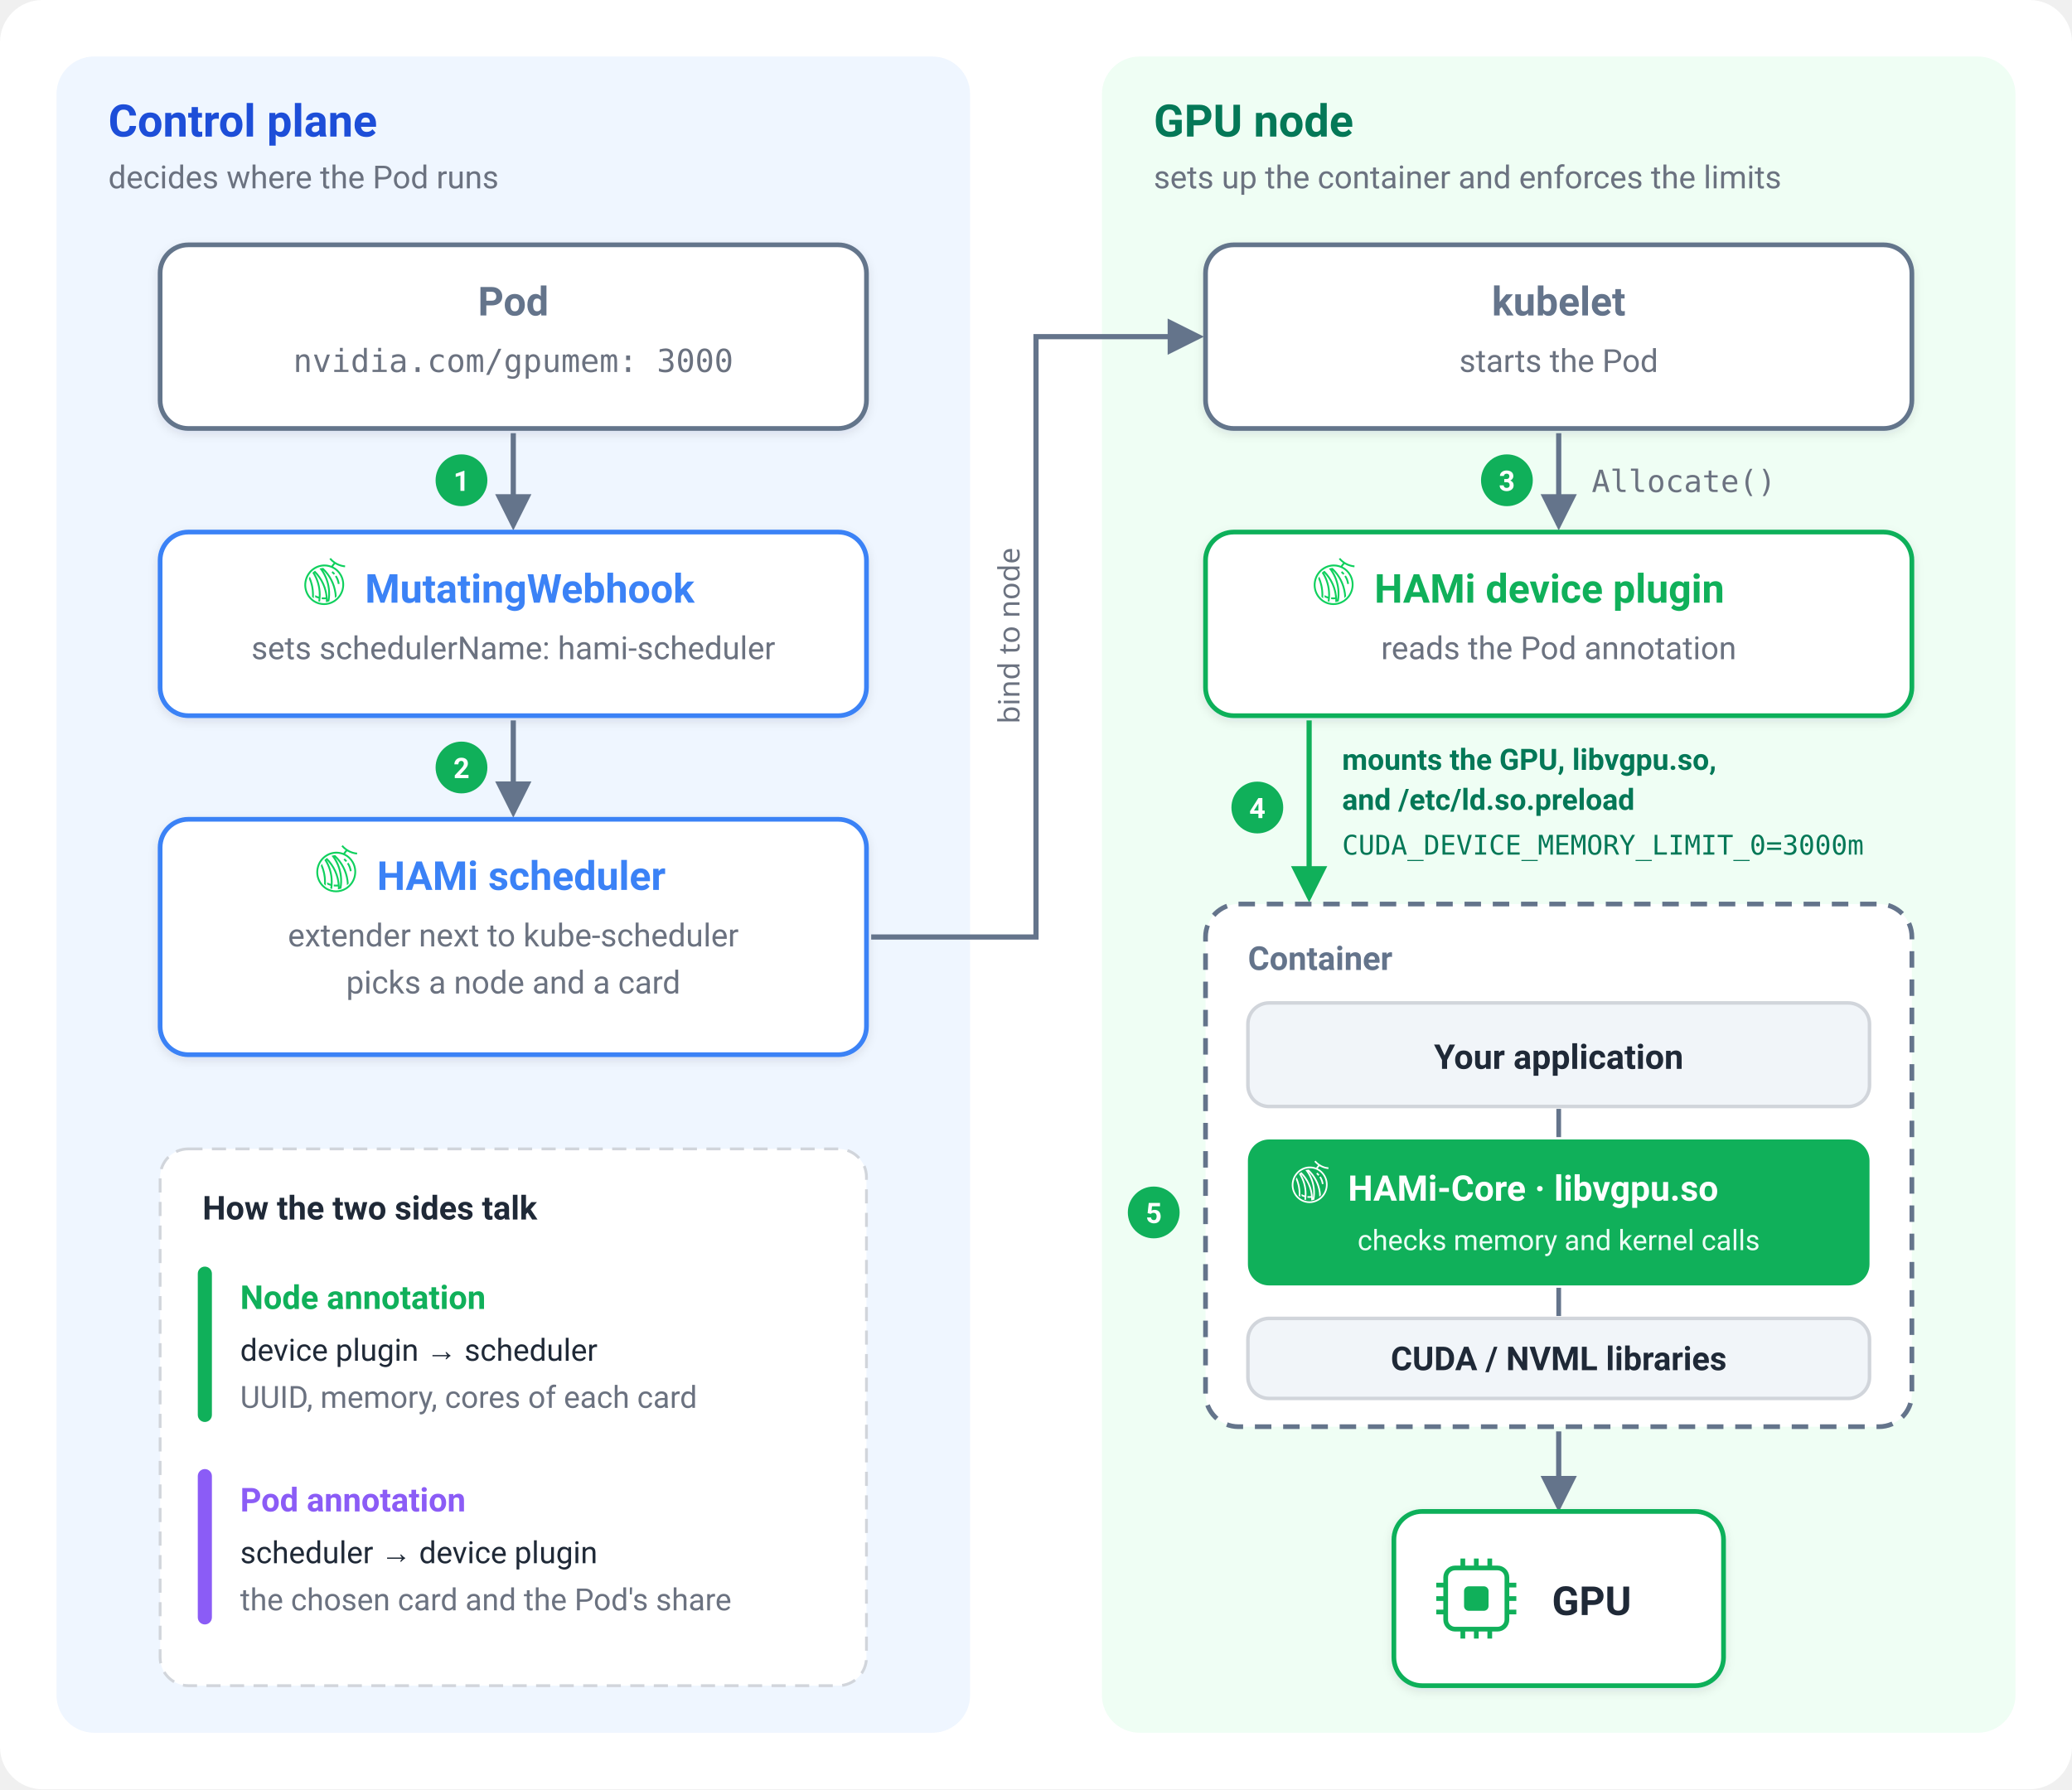
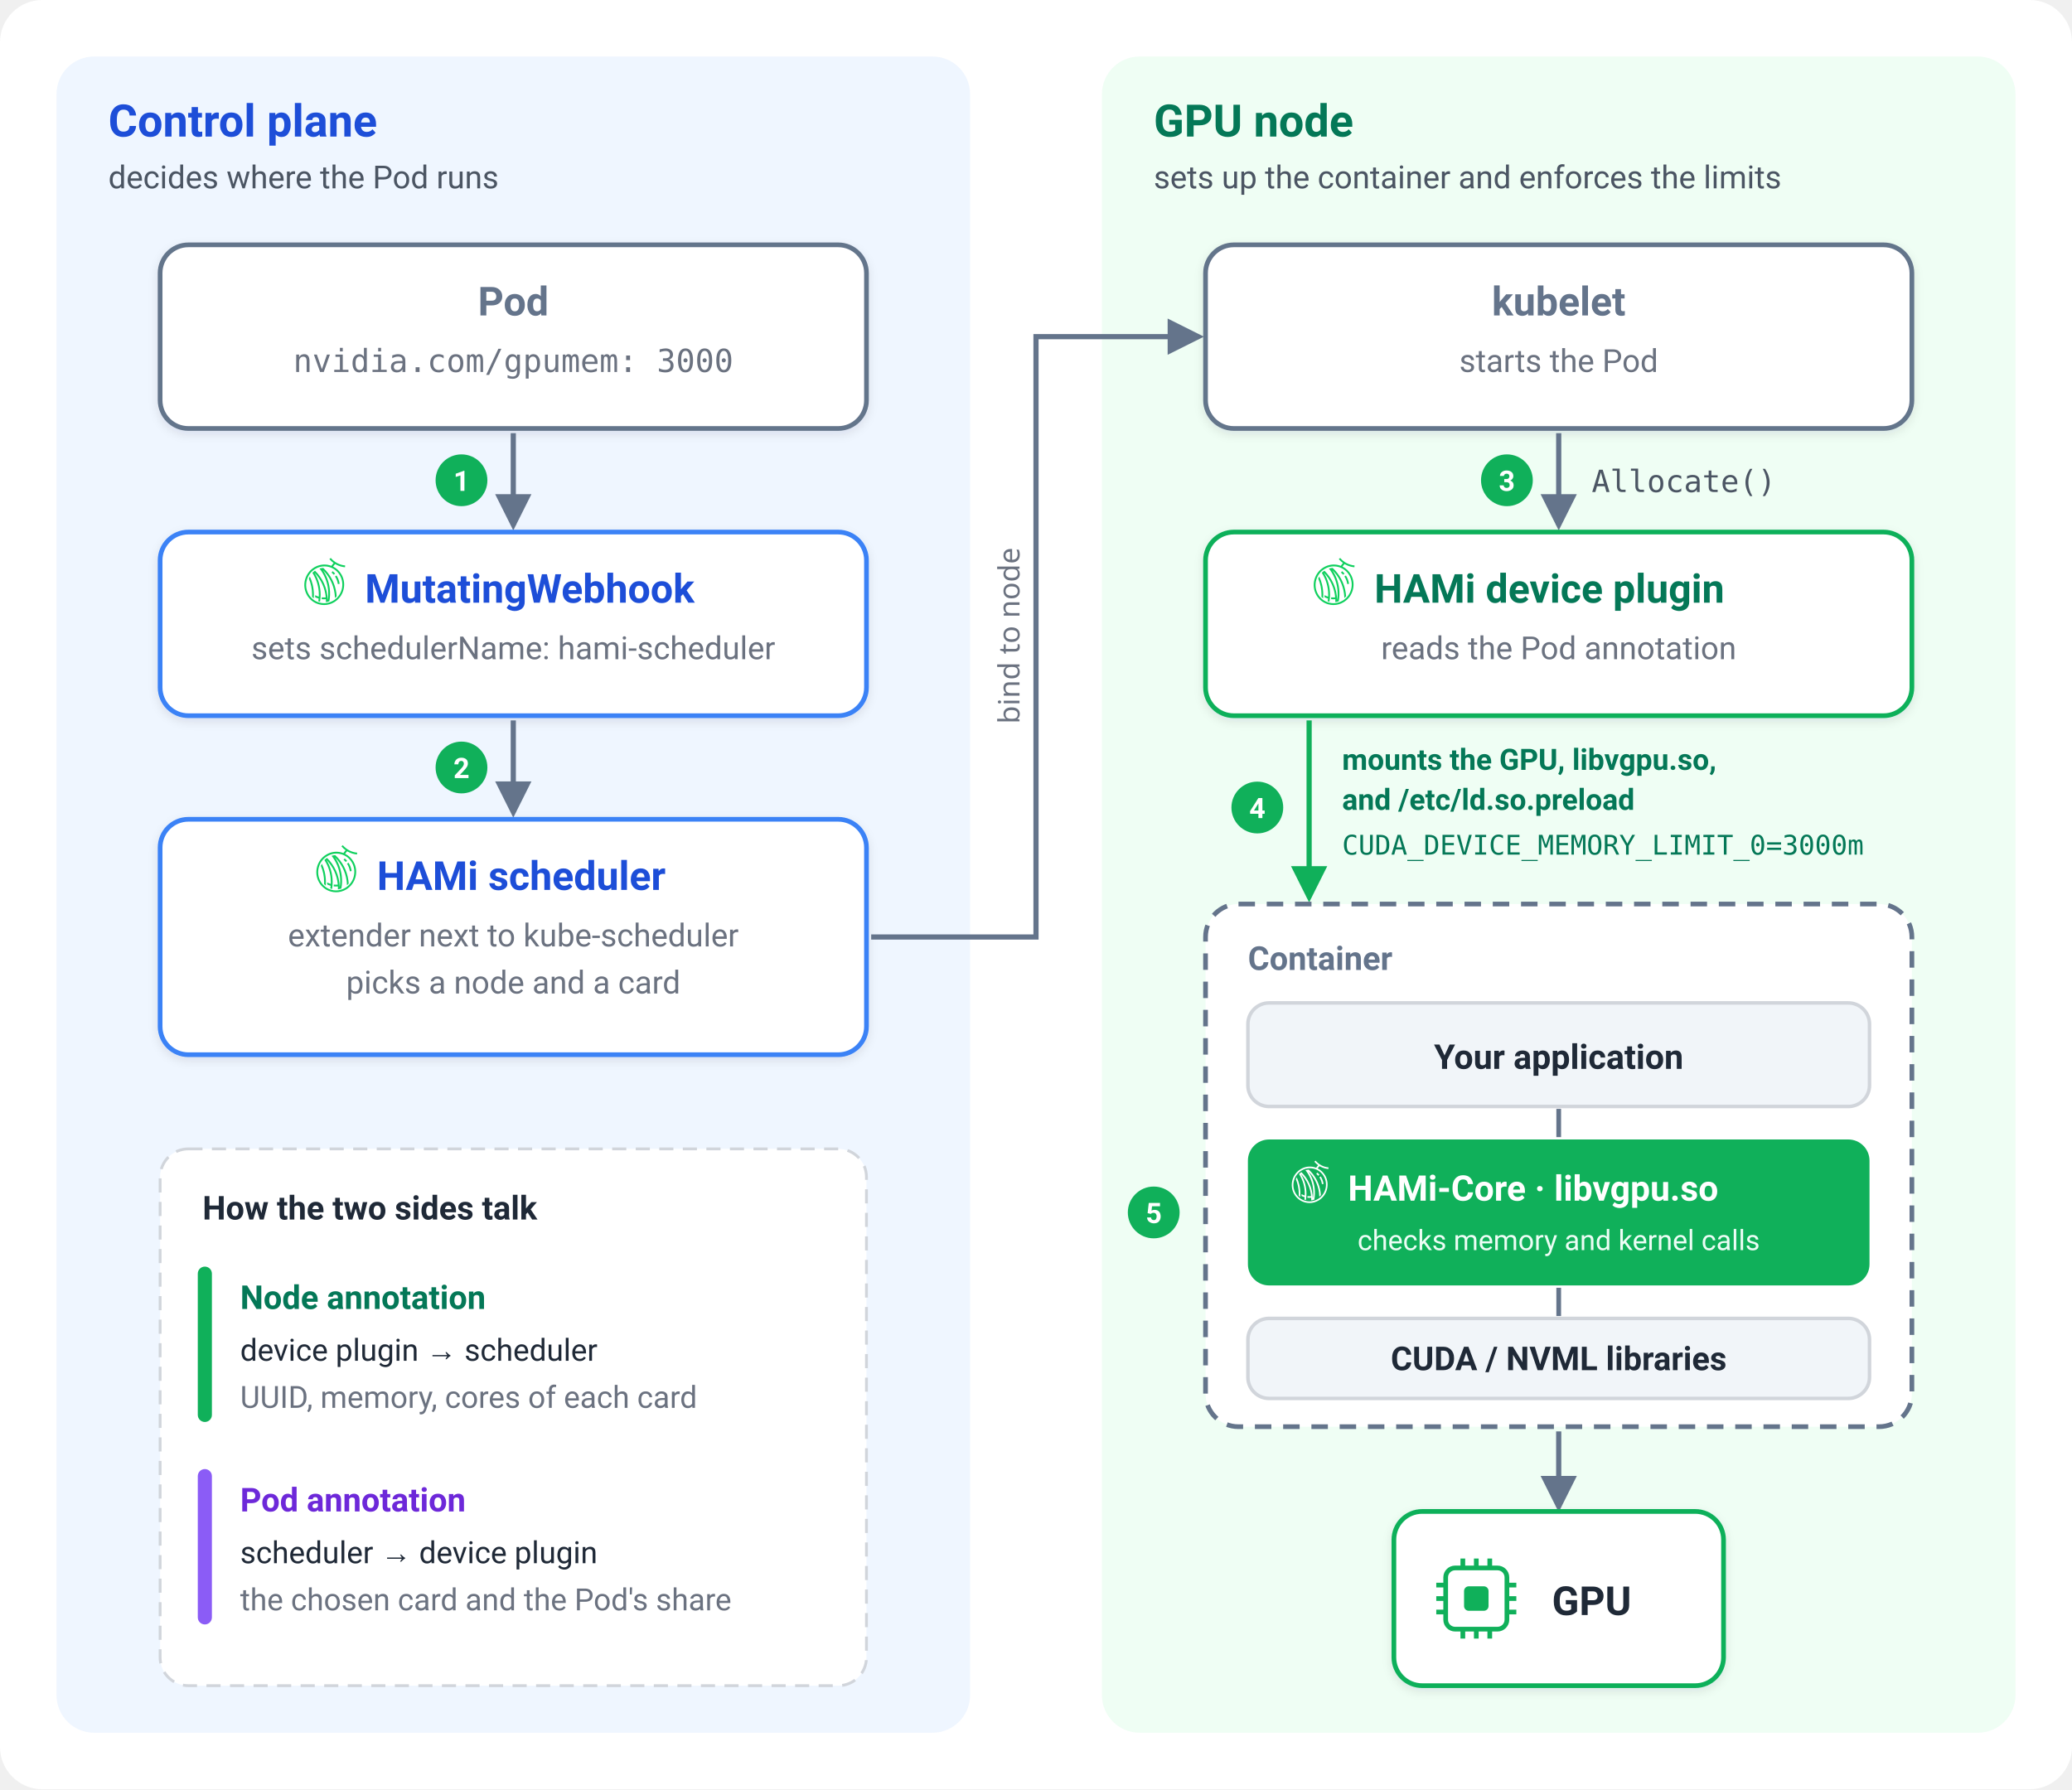
<svg xmlns="http://www.w3.org/2000/svg" viewBox="0 0 880 760" width="880" height="760" role="img">
  <defs>
    <pattern id="hatch" width="8" height="8" patternUnits="userSpaceOnUse" patternTransform="rotate(45)">
      <rect width="8" height="8" fill="#F3F4F6" />
      <line x1="0" y1="0" x2="0" y2="8" stroke="#D1D5DB" stroke-width="3" />
    </pattern>
    <marker id="arrow" viewBox="0 0 10 10" refX="8.5" refY="5" markerWidth="7" markerHeight="7" orient="auto-start-reverse">
      <path d="M0,0 L10,5 L0,10 z" fill="#64748B" />
    </marker>
    <marker id="arrowG" viewBox="0 0 10 10" refX="8.5" refY="5" markerWidth="7" markerHeight="7" orient="auto-start-reverse">
      <path d="M0,0 L10,5 L0,10 z" fill="#10B05A" />
    </marker>
    <marker id="arrowR" viewBox="0 0 10 10" refX="8.5" refY="5" markerWidth="7" markerHeight="7" orient="auto-start-reverse">
      <path d="M0,0 L10,5 L0,10 z" fill="#EF4444" />
    </marker>
    <filter id="shadow" x="-10%" y="-10%" width="120%" height="130%">
      <feDropShadow dx="0" dy="1.5" stdDeviation="2" flood-color="#0F172A" flood-opacity="0.10" />
    </filter>
  </defs>
  <rect x="0" y="0" width="880" height="760" rx="18" fill="#FFFFFF" />
  <rect x="24" y="24" width="388" height="712" rx="16" fill="#DBEAFE" opacity="0.45" />
  <text x="46" y="58" font-family="-apple-system, BlinkMacSystemFont, 'Segoe UI', Roboto, 'Helvetica Neue', Arial, 'PingFang SC', 'Hiragino Sans GB', 'Noto Sans CJK SC', 'Microsoft YaHei', sans-serif" font-size="19" font-weight="700" fill="#1D4ED8" text-anchor="start">Control plane</text>
-   <text x="46" y="80" font-family="-apple-system, BlinkMacSystemFont, 'Segoe UI', Roboto, 'Helvetica Neue', Arial, 'PingFang SC', 'Hiragino Sans GB', 'Noto Sans CJK SC', 'Microsoft YaHei', sans-serif" font-size="13.5" font-weight="400" fill="#6B7280" text-anchor="start">decides where the Pod runs</text>
+   <text x="46" y="80" font-family="-apple-system, BlinkMacSystemFont, 'Segoe UI', Roboto, 'Helvetica Neue', Arial, 'PingFang SC', 'Hiragino Sans GB', 'Noto Sans CJK SC', 'Microsoft YaHei', sans-serif" font-size="13.5" font-weight="400" fill="#4B5563" text-anchor="start">decides where the Pod runs</text>
  <rect x="468" y="24" width="388" height="712" rx="16" fill="#DCFCE7" opacity="0.45" />
  <text x="490" y="58" font-family="-apple-system, BlinkMacSystemFont, 'Segoe UI', Roboto, 'Helvetica Neue', Arial, 'PingFang SC', 'Hiragino Sans GB', 'Noto Sans CJK SC', 'Microsoft YaHei', sans-serif" font-size="19" font-weight="700" fill="#047857" text-anchor="start">GPU node</text>
-   <text x="490" y="80" font-family="-apple-system, BlinkMacSystemFont, 'Segoe UI', Roboto, 'Helvetica Neue', Arial, 'PingFang SC', 'Hiragino Sans GB', 'Noto Sans CJK SC', 'Microsoft YaHei', sans-serif" font-size="13.5" font-weight="400" fill="#6B7280" text-anchor="start">sets up the container and enforces the limits</text>
+   <text x="490" y="80" font-family="-apple-system, BlinkMacSystemFont, 'Segoe UI', Roboto, 'Helvetica Neue', Arial, 'PingFang SC', 'Hiragino Sans GB', 'Noto Sans CJK SC', 'Microsoft YaHei', sans-serif" font-size="13.5" font-weight="400" fill="#4B5563" text-anchor="start">sets up the container and enforces the limits</text>
  <rect x="68.0" y="104" width="300" height="78" rx="12" fill="#fff" stroke="#64748B" stroke-width="2" filter="url(#shadow)" />
  <text x="218.0" y="134" font-family="-apple-system, BlinkMacSystemFont, 'Segoe UI', Roboto, 'Helvetica Neue', Arial, 'PingFang SC', 'Hiragino Sans GB', 'Noto Sans CJK SC', 'Microsoft YaHei', sans-serif" font-size="17" font-weight="700" fill="#64748B" text-anchor="middle">Pod</text>
  <text x="218.0" y="158" font-family="ui-monospace, SFMono-Regular, Menlo, Consolas, monospace" font-size="13.5" font-weight="400" fill="#6B7280" text-anchor="middle">nvidia.com/gpumem: 3000</text>
  <line x1="218.0" y1="184" x2="218.0" y2="223" stroke="#64748B" stroke-width="2.2" marker-end="url(#arrow)" />
  <circle cx="196.0" cy="204.0" r="11" fill="#10B05A" />
  <text x="196.0" y="208.5" font-family="-apple-system, BlinkMacSystemFont, 'Segoe UI', Roboto, 'Helvetica Neue', Arial, 'PingFang SC', 'Hiragino Sans GB', 'Noto Sans CJK SC', 'Microsoft YaHei', sans-serif" font-size="12" font-weight="700" fill="#fff" text-anchor="middle">1</text>
  <rect x="68.0" y="226" width="300" height="78" rx="12" fill="#fff" stroke="#3B82F6" stroke-width="2" filter="url(#shadow)" />
  <g transform="translate(128.0 237.0) scale(0.03906)">
    <path d="M319.9 0C339.2 22.9 362.4 41.6 388.8 55.6C416 70 445.3 78.6 476 81.4L474.2 101.1C440.9 98.1 409 88.7 379.5 73.1C375.3 70.9 371.3 68.6 367.2 66.2C359 74.7 351.7 83.9 345.1 93.7C383.2 112.5 414.9 142.5 436.5 180.6C465.2 231.3 472.6 290.6 457.4 347.4C442.2 404.2 406.2 451.9 356.1 481.6C322.3 501.7 284.7 511.9 246.7 511.9C228.3 511.9 209.8 509.5 191.6 504.6C135.8 489.7 89.2 453.5 60.5 402.7C31.9 352 24.4 292.7 39.6 235.9C54.8 179 90.8 131.4 140.9 101.6C191.1 71.8 249.5 63.7 305.4 78.6C312.6 80.5 319.7 82.8 326.7 85.5C333.7 74.7 341.6 64.5 350.4 55C333.5 42.9 318.2 28.7 304.6 12.6L319.9 0ZM250.5 91.3C216 91.3 181.9 100.6 151.2 118.8C105.5 145.8 72.8 189.3 58.9 241.1C45 292.9 51.8 346.9 77.9 393.1C103.9 439.2 146.2 472 196.8 485.5C213.3 489.9 230 492.1 246.7 492.1C281.2 492.1 315.3 482.8 346 464.6C391.7 437.6 424.4 394.1 438.3 342.3C452.2 290.5 445.4 236.5 419.3 190.3C393.3 144.2 351 111.4 300.4 97.9C283.9 93.5 267.2 91.3 250.5 91.3ZM237.8 108C315.5 179.8 365.8 275.7 380.5 381.6C382 392.4 383.2 404.7 383.9 417.1C378 423.9 371.7 430.2 364.9 436.1C364.4 418.3 363 399.8 360.8 384.3C347.3 287.6 302.9 199.6 234.2 132C274.5 192.1 300 260.8 308.6 333.8C314.1 380 312.6 426.1 304.2 471.2C292.1 475.4 279.5 478.4 266.7 480C266.8 475.6 266.9 471.2 266.9 466.8C266.9 460.6 266.8 454.4 266.5 448.3C259.3 449 252.1 449.4 244.9 449.4C236.8 449.4 228.7 448.9 220.6 448C221.3 441.4 221.8 434.8 222.2 428.2C236.5 429.9 250.9 430 265.2 428.5C260.9 378.7 248.3 330.5 227.5 284.8C206.3 238.2 177.6 196.3 141.9 159.9C186.1 231.9 209.4 314.2 209.4 399.6C209.4 425.4 207.2 451.1 203 476.3C201.6 476 200.2 475.6 198.8 475.2C193.7 473.8 188.7 472.3 183.9 470.5C185.5 460.9 186.7 451.1 187.6 441.4C174.4 437.7 161.7 432.8 149.6 426.7C150 419.3 150.3 412 150.4 404.6C162.6 411.5 175.5 417 189.1 421.1C189.4 413.9 189.6 406.7 189.6 399.5C189.6 314.4 165.5 232.6 119.7 161.7C128.5 152.9 138.1 145.1 148.4 138.3C189.2 178.1 221.8 224.5 245.5 276.5C271.4 333.3 285.2 393.8 286.5 456.5C292.8 416.9 293.6 376.5 288.8 336.1C279.2 254.8 247.7 178.9 197.3 115.3C210.6 111.4 224.1 108.9 237.8 108ZM92.2 201.5C105.2 229.3 115.5 258.4 122.8 288.2C131.6 324.2 136 361.4 136 398.8C136 412.6 135.4 426.4 134.2 440.1C127.7 434.7 121.6 428.9 115.9 422.6C116.3 414.7 116.5 406.7 116.5 398.8C116.5 338.9 104.3 279.3 81.1 224.7C84.4 216.6 88.1 208.8 92.2 201.5ZM382 190.5C399.8 217.6 411.6 249.1 416 281.4L396.5 284C392.5 254.6 381.8 226 365.6 201.3L382 190.5ZM340.6 144C349.9 151.8 358.7 160.5 366.6 169.9L351.6 182.6C344.4 174.1 336.5 166.2 328 159.1L340.6 144Z" fill="#0FD05D" />
  </g>
-   <text x="155.0" y="256" font-family="-apple-system, BlinkMacSystemFont, 'Segoe UI', Roboto, 'Helvetica Neue', Arial, 'PingFang SC', 'Hiragino Sans GB', 'Noto Sans CJK SC', 'Microsoft YaHei', sans-serif" font-size="17" font-weight="700" fill="#3B82F6" text-anchor="start">MutatingWebhook</text>
+   <text x="155.0" y="256" font-family="-apple-system, BlinkMacSystemFont, 'Segoe UI', Roboto, 'Helvetica Neue', Arial, 'PingFang SC', 'Hiragino Sans GB', 'Noto Sans CJK SC', 'Microsoft YaHei', sans-serif" font-size="17" font-weight="700" fill="#1D4ED8" text-anchor="start">MutatingWebhook</text>
  <text x="218.0" y="280" font-family="-apple-system, BlinkMacSystemFont, 'Segoe UI', Roboto, 'Helvetica Neue', Arial, 'PingFang SC', 'Hiragino Sans GB', 'Noto Sans CJK SC', 'Microsoft YaHei', sans-serif" font-size="13.5" font-weight="400" fill="#6B7280" text-anchor="middle">sets schedulerName: hami-scheduler</text>
  <line x1="218.0" y1="306" x2="218.0" y2="345" stroke="#64748B" stroke-width="2.2" marker-end="url(#arrow)" />
  <circle cx="196.0" cy="326.0" r="11" fill="#10B05A" />
  <text x="196.0" y="330.5" font-family="-apple-system, BlinkMacSystemFont, 'Segoe UI', Roboto, 'Helvetica Neue', Arial, 'PingFang SC', 'Hiragino Sans GB', 'Noto Sans CJK SC', 'Microsoft YaHei', sans-serif" font-size="12" font-weight="700" fill="#fff" text-anchor="middle">2</text>
  <rect x="68.0" y="348" width="300" height="100" rx="12" fill="#fff" stroke="#3B82F6" stroke-width="2" filter="url(#shadow)" />
  <g transform="translate(133.1 359.0) scale(0.03906)">
    <path d="M319.9 0C339.2 22.9 362.4 41.6 388.8 55.6C416 70 445.3 78.6 476 81.4L474.2 101.1C440.9 98.1 409 88.7 379.5 73.1C375.3 70.9 371.3 68.6 367.2 66.2C359 74.7 351.7 83.9 345.1 93.7C383.2 112.5 414.9 142.5 436.5 180.6C465.2 231.3 472.6 290.6 457.4 347.4C442.2 404.2 406.2 451.9 356.1 481.6C322.3 501.7 284.7 511.9 246.7 511.9C228.3 511.9 209.8 509.5 191.6 504.6C135.8 489.7 89.2 453.5 60.5 402.7C31.9 352 24.4 292.7 39.6 235.9C54.8 179 90.8 131.4 140.9 101.6C191.1 71.8 249.5 63.7 305.4 78.6C312.6 80.5 319.7 82.8 326.7 85.5C333.7 74.7 341.6 64.5 350.4 55C333.5 42.9 318.2 28.7 304.6 12.6L319.9 0ZM250.5 91.3C216 91.3 181.9 100.6 151.2 118.8C105.5 145.8 72.8 189.3 58.9 241.1C45 292.9 51.8 346.9 77.9 393.1C103.9 439.2 146.2 472 196.8 485.5C213.3 489.9 230 492.1 246.7 492.1C281.2 492.1 315.3 482.8 346 464.6C391.7 437.6 424.4 394.1 438.3 342.3C452.2 290.5 445.4 236.5 419.3 190.3C393.3 144.2 351 111.4 300.4 97.9C283.9 93.5 267.2 91.3 250.5 91.3ZM237.8 108C315.5 179.8 365.8 275.7 380.5 381.6C382 392.4 383.2 404.7 383.9 417.1C378 423.9 371.7 430.2 364.9 436.1C364.4 418.3 363 399.8 360.8 384.3C347.3 287.6 302.9 199.6 234.2 132C274.5 192.1 300 260.8 308.6 333.8C314.1 380 312.6 426.1 304.2 471.2C292.1 475.4 279.5 478.4 266.7 480C266.8 475.6 266.9 471.2 266.9 466.8C266.9 460.6 266.8 454.4 266.5 448.3C259.3 449 252.1 449.4 244.9 449.4C236.8 449.4 228.7 448.9 220.6 448C221.3 441.4 221.8 434.8 222.2 428.2C236.5 429.9 250.9 430 265.2 428.5C260.9 378.7 248.3 330.5 227.5 284.8C206.3 238.2 177.6 196.3 141.9 159.9C186.1 231.9 209.4 314.2 209.4 399.6C209.4 425.4 207.2 451.1 203 476.3C201.6 476 200.2 475.6 198.8 475.2C193.7 473.8 188.7 472.3 183.9 470.5C185.5 460.9 186.7 451.1 187.6 441.4C174.4 437.7 161.7 432.8 149.6 426.7C150 419.3 150.3 412 150.4 404.6C162.6 411.5 175.5 417 189.1 421.1C189.4 413.9 189.6 406.7 189.6 399.5C189.6 314.4 165.5 232.6 119.7 161.7C128.5 152.9 138.1 145.1 148.4 138.3C189.2 178.1 221.8 224.5 245.5 276.5C271.4 333.3 285.2 393.8 286.5 456.5C292.8 416.9 293.6 376.5 288.8 336.1C279.2 254.8 247.7 178.9 197.3 115.3C210.6 111.4 224.1 108.9 237.8 108ZM92.2 201.5C105.2 229.3 115.5 258.4 122.8 288.2C131.6 324.2 136 361.4 136 398.8C136 412.6 135.4 426.4 134.2 440.1C127.7 434.7 121.6 428.9 115.9 422.6C116.3 414.7 116.5 406.7 116.5 398.8C116.5 338.9 104.3 279.3 81.1 224.7C84.4 216.6 88.1 208.8 92.2 201.5ZM382 190.5C399.8 217.6 411.6 249.1 416 281.4L396.5 284C392.5 254.6 381.8 226 365.6 201.3L382 190.5ZM340.6 144C349.9 151.8 358.7 160.5 366.6 169.9L351.6 182.6C344.4 174.1 336.5 166.2 328 159.1L340.6 144Z" fill="#0FD05D" />
  </g>
-   <text x="160.1" y="378" font-family="-apple-system, BlinkMacSystemFont, 'Segoe UI', Roboto, 'Helvetica Neue', Arial, 'PingFang SC', 'Hiragino Sans GB', 'Noto Sans CJK SC', 'Microsoft YaHei', sans-serif" font-size="17" font-weight="700" fill="#3B82F6" text-anchor="start">HAMi scheduler</text>
+   <text x="160.1" y="378" font-family="-apple-system, BlinkMacSystemFont, 'Segoe UI', Roboto, 'Helvetica Neue', Arial, 'PingFang SC', 'Hiragino Sans GB', 'Noto Sans CJK SC', 'Microsoft YaHei', sans-serif" font-size="17" font-weight="700" fill="#1D4ED8" text-anchor="start">HAMi scheduler</text>
  <text x="218.0" y="402" font-family="-apple-system, BlinkMacSystemFont, 'Segoe UI', Roboto, 'Helvetica Neue', Arial, 'PingFang SC', 'Hiragino Sans GB', 'Noto Sans CJK SC', 'Microsoft YaHei', sans-serif" font-size="13.5" font-weight="400" fill="#6B7280" text-anchor="middle">extender next to kube-scheduler</text>
  <text x="218.0" y="422" font-family="-apple-system, BlinkMacSystemFont, 'Segoe UI', Roboto, 'Helvetica Neue', Arial, 'PingFang SC', 'Hiragino Sans GB', 'Noto Sans CJK SC', 'Microsoft YaHei', sans-serif" font-size="13.5" font-weight="400" fill="#6B7280" text-anchor="middle">picks a node and a card</text>
  <rect x="68.0" y="488" width="300" height="228" rx="12" fill="#fff" stroke="#D1D5DB" stroke-width="1.2" stroke-dasharray="6 4" />
  <text x="86.0" y="518" font-family="-apple-system, BlinkMacSystemFont, 'Segoe UI', Roboto, 'Helvetica Neue', Arial, 'PingFang SC', 'Hiragino Sans GB', 'Noto Sans CJK SC', 'Microsoft YaHei', sans-serif" font-size="14" font-weight="700" fill="#1F2937" text-anchor="start">How the two sides talk</text>
  <rect x="84.0" y="538" width="6" height="66" rx="3" fill="#10B05A" />
-   <text x="102.0" y="556" font-family="-apple-system, BlinkMacSystemFont, 'Segoe UI', Roboto, 'Helvetica Neue', Arial, 'PingFang SC', 'Hiragino Sans GB', 'Noto Sans CJK SC', 'Microsoft YaHei', sans-serif" font-size="14" font-weight="700" fill="#10B05A" text-anchor="start">Node annotation</text>
+   <text x="102.0" y="556" font-family="-apple-system, BlinkMacSystemFont, 'Segoe UI', Roboto, 'Helvetica Neue', Arial, 'PingFang SC', 'Hiragino Sans GB', 'Noto Sans CJK SC', 'Microsoft YaHei', sans-serif" font-size="14" font-weight="700" fill="#047857" text-anchor="start">Node annotation</text>
  <text x="102.0" y="578" font-family="-apple-system, BlinkMacSystemFont, 'Segoe UI', Roboto, 'Helvetica Neue', Arial, 'PingFang SC', 'Hiragino Sans GB', 'Noto Sans CJK SC', 'Microsoft YaHei', sans-serif" font-size="13" font-weight="400" fill="#1F2937" text-anchor="start">device plugin → scheduler</text>
  <text x="102.0" y="598" font-family="-apple-system, BlinkMacSystemFont, 'Segoe UI', Roboto, 'Helvetica Neue', Arial, 'PingFang SC', 'Hiragino Sans GB', 'Noto Sans CJK SC', 'Microsoft YaHei', sans-serif" font-size="13" font-weight="400" fill="#6B7280" text-anchor="start">UUID, memory, cores of each card</text>
  <rect x="84.0" y="624" width="6" height="66" rx="3" fill="#8B5CF6" />
-   <text x="102.0" y="642" font-family="-apple-system, BlinkMacSystemFont, 'Segoe UI', Roboto, 'Helvetica Neue', Arial, 'PingFang SC', 'Hiragino Sans GB', 'Noto Sans CJK SC', 'Microsoft YaHei', sans-serif" font-size="14" font-weight="700" fill="#8B5CF6" text-anchor="start">Pod annotation</text>
+   <text x="102.0" y="642" font-family="-apple-system, BlinkMacSystemFont, 'Segoe UI', Roboto, 'Helvetica Neue', Arial, 'PingFang SC', 'Hiragino Sans GB', 'Noto Sans CJK SC', 'Microsoft YaHei', sans-serif" font-size="14" font-weight="700" fill="#6D28D9" text-anchor="start">Pod annotation</text>
  <text x="102.0" y="664" font-family="-apple-system, BlinkMacSystemFont, 'Segoe UI', Roboto, 'Helvetica Neue', Arial, 'PingFang SC', 'Hiragino Sans GB', 'Noto Sans CJK SC', 'Microsoft YaHei', sans-serif" font-size="13" font-weight="400" fill="#1F2937" text-anchor="start">scheduler → device plugin</text>
  <text x="102.0" y="684" font-family="-apple-system, BlinkMacSystemFont, 'Segoe UI', Roboto, 'Helvetica Neue', Arial, 'PingFang SC', 'Hiragino Sans GB', 'Noto Sans CJK SC', 'Microsoft YaHei', sans-serif" font-size="13" font-weight="400" fill="#6B7280" text-anchor="start">the chosen card and the Pod's share</text>
  <path d="M370.0 398 L440.0 398 L440.0 143 L509.0 143" fill="none" stroke="#64748B" stroke-width="2.2" marker-end="url(#arrow)" />
  <text x="433.0" y="270" font-size="12.5" fill="#6B7280" text-anchor="middle" transform="rotate(-90 433.0 270)" font-family="sans-serif">bind to node</text>
  <rect x="512.0" y="104" width="300" height="78" rx="12" fill="#fff" stroke="#64748B" stroke-width="2" filter="url(#shadow)" />
  <text x="662.0" y="134" font-family="-apple-system, BlinkMacSystemFont, 'Segoe UI', Roboto, 'Helvetica Neue', Arial, 'PingFang SC', 'Hiragino Sans GB', 'Noto Sans CJK SC', 'Microsoft YaHei', sans-serif" font-size="17" font-weight="700" fill="#64748B" text-anchor="middle">kubelet</text>
  <text x="662.0" y="158" font-family="-apple-system, BlinkMacSystemFont, 'Segoe UI', Roboto, 'Helvetica Neue', Arial, 'PingFang SC', 'Hiragino Sans GB', 'Noto Sans CJK SC', 'Microsoft YaHei', sans-serif" font-size="13.5" font-weight="400" fill="#6B7280" text-anchor="middle">starts the Pod</text>
  <line x1="662.0" y1="184" x2="662.0" y2="223" stroke="#64748B" stroke-width="2.2" marker-end="url(#arrow)" />
  <circle cx="640.0" cy="204.0" r="11" fill="#10B05A" />
  <text x="640.0" y="208.5" font-family="-apple-system, BlinkMacSystemFont, 'Segoe UI', Roboto, 'Helvetica Neue', Arial, 'PingFang SC', 'Hiragino Sans GB', 'Noto Sans CJK SC', 'Microsoft YaHei', sans-serif" font-size="12" font-weight="700" fill="#fff" text-anchor="middle">3</text>
-   <text x="676.0" y="209.0" font-family="ui-monospace, SFMono-Regular, Menlo, Consolas, monospace" font-size="13" font-weight="400" fill="#6B7280" text-anchor="start">Allocate()</text>
+   <text x="676.0" y="209.0" font-family="ui-monospace, SFMono-Regular, Menlo, Consolas, monospace" font-size="13" font-weight="400" fill="#4B5563" text-anchor="start">Allocate()</text>
  <rect x="512.0" y="226" width="300" height="78" rx="12" fill="#fff" stroke="#10B05A" stroke-width="2" filter="url(#shadow)" />
  <g transform="translate(556.7 237.0) scale(0.03906)">
    <path d="M319.9 0C339.2 22.9 362.4 41.6 388.8 55.6C416 70 445.3 78.6 476 81.4L474.2 101.1C440.9 98.1 409 88.7 379.5 73.1C375.3 70.9 371.3 68.6 367.2 66.2C359 74.7 351.7 83.9 345.1 93.7C383.2 112.5 414.9 142.5 436.5 180.6C465.2 231.3 472.6 290.6 457.4 347.4C442.2 404.2 406.2 451.9 356.1 481.6C322.3 501.7 284.7 511.9 246.7 511.9C228.3 511.9 209.8 509.5 191.6 504.6C135.8 489.7 89.2 453.5 60.5 402.7C31.9 352 24.4 292.7 39.6 235.9C54.8 179 90.8 131.4 140.9 101.6C191.1 71.8 249.5 63.7 305.4 78.6C312.6 80.5 319.7 82.8 326.7 85.5C333.7 74.7 341.6 64.5 350.4 55C333.5 42.9 318.2 28.7 304.6 12.6L319.9 0ZM250.5 91.3C216 91.3 181.9 100.6 151.2 118.8C105.5 145.8 72.8 189.3 58.9 241.1C45 292.9 51.8 346.9 77.9 393.1C103.9 439.2 146.2 472 196.8 485.5C213.3 489.9 230 492.1 246.7 492.1C281.2 492.1 315.3 482.8 346 464.6C391.7 437.6 424.4 394.1 438.3 342.3C452.2 290.5 445.4 236.5 419.3 190.3C393.3 144.2 351 111.4 300.4 97.9C283.9 93.5 267.2 91.3 250.5 91.3ZM237.8 108C315.5 179.8 365.8 275.7 380.5 381.6C382 392.4 383.2 404.7 383.9 417.1C378 423.9 371.7 430.2 364.9 436.1C364.4 418.3 363 399.8 360.8 384.3C347.3 287.6 302.9 199.6 234.2 132C274.5 192.1 300 260.8 308.6 333.8C314.1 380 312.6 426.1 304.2 471.2C292.1 475.4 279.5 478.4 266.7 480C266.8 475.6 266.9 471.2 266.9 466.8C266.9 460.6 266.8 454.4 266.5 448.3C259.3 449 252.1 449.4 244.9 449.4C236.8 449.4 228.7 448.9 220.6 448C221.3 441.4 221.8 434.8 222.2 428.2C236.5 429.9 250.9 430 265.2 428.5C260.9 378.7 248.3 330.5 227.5 284.8C206.3 238.2 177.6 196.3 141.9 159.9C186.1 231.9 209.4 314.2 209.4 399.6C209.4 425.4 207.2 451.1 203 476.3C201.6 476 200.2 475.6 198.8 475.2C193.7 473.8 188.7 472.3 183.9 470.5C185.5 460.9 186.7 451.1 187.6 441.4C174.4 437.7 161.7 432.8 149.6 426.7C150 419.3 150.3 412 150.4 404.6C162.6 411.5 175.5 417 189.1 421.1C189.4 413.9 189.6 406.7 189.6 399.5C189.6 314.4 165.5 232.6 119.7 161.7C128.5 152.9 138.1 145.1 148.4 138.3C189.2 178.1 221.8 224.5 245.5 276.5C271.4 333.3 285.2 393.8 286.5 456.5C292.8 416.9 293.6 376.5 288.8 336.1C279.2 254.8 247.7 178.9 197.3 115.3C210.6 111.4 224.1 108.9 237.8 108ZM92.2 201.5C105.2 229.3 115.5 258.4 122.8 288.2C131.6 324.2 136 361.4 136 398.8C136 412.6 135.4 426.4 134.2 440.1C127.7 434.7 121.6 428.9 115.9 422.6C116.3 414.7 116.5 406.7 116.5 398.8C116.5 338.9 104.3 279.3 81.1 224.7C84.4 216.6 88.1 208.8 92.2 201.5ZM382 190.5C399.8 217.6 411.6 249.1 416 281.4L396.5 284C392.5 254.6 381.8 226 365.6 201.3L382 190.5ZM340.6 144C349.9 151.8 358.7 160.5 366.6 169.9L351.6 182.6C344.4 174.1 336.5 166.2 328 159.1L340.6 144Z" fill="#0FD05D" />
  </g>
-   <text x="583.7" y="256" font-family="-apple-system, BlinkMacSystemFont, 'Segoe UI', Roboto, 'Helvetica Neue', Arial, 'PingFang SC', 'Hiragino Sans GB', 'Noto Sans CJK SC', 'Microsoft YaHei', sans-serif" font-size="17" font-weight="700" fill="#10B05A" text-anchor="start">HAMi device plugin</text>
+   <text x="583.7" y="256" font-family="-apple-system, BlinkMacSystemFont, 'Segoe UI', Roboto, 'Helvetica Neue', Arial, 'PingFang SC', 'Hiragino Sans GB', 'Noto Sans CJK SC', 'Microsoft YaHei', sans-serif" font-size="17" font-weight="700" fill="#047857" text-anchor="start">HAMi device plugin</text>
  <text x="662.0" y="280" font-family="-apple-system, BlinkMacSystemFont, 'Segoe UI', Roboto, 'Helvetica Neue', Arial, 'PingFang SC', 'Hiragino Sans GB', 'Noto Sans CJK SC', 'Microsoft YaHei', sans-serif" font-size="13.5" font-weight="400" fill="#6B7280" text-anchor="middle">reads the Pod annotation</text>
  <line x1="556.0" y1="306" x2="556.0" y2="381" stroke="#10B05A" stroke-width="2.2" marker-end="url(#arrowG)" />
  <circle cx="534.0" cy="343" r="11" fill="#10B05A" />
  <text x="534.0" y="347.5" font-family="-apple-system, BlinkMacSystemFont, 'Segoe UI', Roboto, 'Helvetica Neue', Arial, 'PingFang SC', 'Hiragino Sans GB', 'Noto Sans CJK SC', 'Microsoft YaHei', sans-serif" font-size="12" font-weight="700" fill="#fff" text-anchor="middle">4</text>
  <text x="570.0" y="327" font-family="-apple-system, BlinkMacSystemFont, 'Segoe UI', Roboto, 'Helvetica Neue', Arial, 'PingFang SC', 'Hiragino Sans GB', 'Noto Sans CJK SC', 'Microsoft YaHei', sans-serif" font-size="12.5" font-weight="600" fill="#047857" text-anchor="start">mounts the GPU, libvgpu.so,</text>
  <text x="570.0" y="344" font-family="-apple-system, BlinkMacSystemFont, 'Segoe UI', Roboto, 'Helvetica Neue', Arial, 'PingFang SC', 'Hiragino Sans GB', 'Noto Sans CJK SC', 'Microsoft YaHei', sans-serif" font-size="12.5" font-weight="600" fill="#047857" text-anchor="start">and /etc/ld.so.preload</text>
  <text x="570.0" y="363" font-family="ui-monospace, SFMono-Regular, Menlo, Consolas, monospace" font-size="11.5" font-weight="400" fill="#047857" text-anchor="start">CUDA_DEVICE_MEMORY_LIMIT_0=3000m</text>
  <rect x="512.0" y="384" width="300" height="222" rx="14" fill="#fff" stroke="#64748B" stroke-width="2" stroke-dasharray="7 5" />
  <text x="530.0" y="412" font-family="-apple-system, BlinkMacSystemFont, 'Segoe UI', Roboto, 'Helvetica Neue', Arial, 'PingFang SC', 'Hiragino Sans GB', 'Noto Sans CJK SC', 'Microsoft YaHei', sans-serif" font-size="14" font-weight="700" fill="#64748B" text-anchor="start">Container</text>
  <rect x="530.0" y="426" width="264" height="44" rx="9" fill="#F1F5F9" stroke="#D1D5DB" stroke-width="1.5" />
  <text x="662.0" y="454" font-family="-apple-system, BlinkMacSystemFont, 'Segoe UI', Roboto, 'Helvetica Neue', Arial, 'PingFang SC', 'Hiragino Sans GB', 'Noto Sans CJK SC', 'Microsoft YaHei', sans-serif" font-size="14.5" font-weight="600" fill="#1F2937" text-anchor="middle">Your application</text>
  <line x1="662.0" y1="471" x2="662.0" y2="483" stroke="#64748B" stroke-width="2" />
  <rect x="530.0" y="484" width="264" height="62" rx="9" fill="#10B05A" />
  <g transform="translate(547.5 493.0) scale(0.03516)">
    <path d="M319.9 0C339.2 22.9 362.4 41.6 388.8 55.6C416 70 445.3 78.6 476 81.4L474.2 101.1C440.9 98.1 409 88.7 379.5 73.1C375.3 70.9 371.3 68.6 367.2 66.2C359 74.7 351.7 83.9 345.1 93.7C383.2 112.5 414.9 142.5 436.5 180.6C465.2 231.3 472.6 290.6 457.4 347.4C442.2 404.2 406.2 451.9 356.1 481.6C322.3 501.7 284.7 511.9 246.7 511.9C228.3 511.9 209.8 509.5 191.6 504.6C135.8 489.7 89.2 453.5 60.5 402.7C31.9 352 24.4 292.7 39.6 235.9C54.8 179 90.8 131.4 140.9 101.6C191.1 71.8 249.5 63.7 305.4 78.6C312.6 80.5 319.7 82.8 326.7 85.5C333.7 74.7 341.6 64.5 350.4 55C333.5 42.9 318.2 28.7 304.6 12.6L319.9 0ZM250.5 91.3C216 91.3 181.9 100.6 151.2 118.8C105.5 145.8 72.8 189.3 58.9 241.1C45 292.9 51.8 346.9 77.9 393.1C103.9 439.2 146.2 472 196.8 485.5C213.3 489.9 230 492.1 246.7 492.1C281.2 492.1 315.3 482.8 346 464.6C391.7 437.6 424.4 394.1 438.3 342.3C452.2 290.5 445.4 236.5 419.3 190.3C393.3 144.2 351 111.4 300.4 97.9C283.9 93.5 267.2 91.3 250.5 91.3ZM237.8 108C315.5 179.8 365.8 275.7 380.5 381.6C382 392.4 383.2 404.7 383.9 417.1C378 423.9 371.7 430.2 364.9 436.1C364.4 418.3 363 399.8 360.8 384.3C347.3 287.6 302.9 199.6 234.2 132C274.5 192.1 300 260.8 308.6 333.8C314.1 380 312.6 426.1 304.2 471.2C292.1 475.4 279.5 478.4 266.7 480C266.8 475.6 266.9 471.2 266.9 466.8C266.9 460.6 266.8 454.4 266.5 448.3C259.3 449 252.1 449.4 244.9 449.4C236.8 449.4 228.7 448.9 220.6 448C221.3 441.4 221.8 434.8 222.2 428.2C236.5 429.9 250.9 430 265.2 428.5C260.9 378.7 248.3 330.5 227.5 284.8C206.3 238.2 177.6 196.3 141.9 159.9C186.1 231.9 209.4 314.2 209.4 399.6C209.4 425.4 207.2 451.1 203 476.3C201.6 476 200.2 475.6 198.8 475.2C193.7 473.8 188.7 472.3 183.9 470.5C185.5 460.9 186.7 451.1 187.6 441.4C174.4 437.7 161.7 432.8 149.6 426.7C150 419.3 150.3 412 150.4 404.6C162.6 411.5 175.5 417 189.1 421.1C189.4 413.9 189.6 406.7 189.6 399.5C189.6 314.4 165.5 232.6 119.7 161.7C128.5 152.9 138.1 145.1 148.4 138.3C189.2 178.1 221.8 224.5 245.5 276.5C271.4 333.3 285.2 393.8 286.5 456.5C292.8 416.9 293.6 376.5 288.8 336.1C279.2 254.8 247.7 178.9 197.3 115.3C210.6 111.4 224.1 108.9 237.8 108ZM92.2 201.5C105.2 229.3 115.5 258.4 122.8 288.2C131.6 324.2 136 361.4 136 398.8C136 412.6 135.4 426.4 134.2 440.1C127.7 434.7 121.6 428.9 115.9 422.6C116.3 414.7 116.5 406.7 116.5 398.8C116.5 338.9 104.3 279.3 81.1 224.7C84.4 216.6 88.1 208.8 92.2 201.5ZM382 190.5C399.8 217.6 411.6 249.1 416 281.4L396.5 284C392.5 254.6 381.8 226 365.6 201.3L382 190.5ZM340.6 144C349.9 151.8 358.7 160.5 366.6 169.9L351.6 182.6C344.4 174.1 336.5 166.2 328 159.1L340.6 144Z" fill="#FFFFFF" />
  </g>
  <text x="572.5" y="510" font-family="-apple-system, BlinkMacSystemFont, 'Segoe UI', Roboto, 'Helvetica Neue', Arial, 'PingFang SC', 'Hiragino Sans GB', 'Noto Sans CJK SC', 'Microsoft YaHei', sans-serif" font-size="15" font-weight="700" fill="#fff" text-anchor="start">HAMi-Core · libvgpu.so</text>
  <text x="662.0" y="531" font-family="-apple-system, BlinkMacSystemFont, 'Segoe UI', Roboto, 'Helvetica Neue', Arial, 'PingFang SC', 'Hiragino Sans GB', 'Noto Sans CJK SC', 'Microsoft YaHei', sans-serif" font-size="12" font-weight="400" fill="#ECFDF5" text-anchor="middle">checks memory and kernel calls</text>
  <circle cx="490.0" cy="515" r="11" fill="#10B05A" />
  <text x="490.0" y="519.5" font-family="-apple-system, BlinkMacSystemFont, 'Segoe UI', Roboto, 'Helvetica Neue', Arial, 'PingFang SC', 'Hiragino Sans GB', 'Noto Sans CJK SC', 'Microsoft YaHei', sans-serif" font-size="12" font-weight="700" fill="#fff" text-anchor="middle">5</text>
  <line x1="662.0" y1="547" x2="662.0" y2="559" stroke="#64748B" stroke-width="2" />
  <rect x="530.0" y="560" width="264" height="34" rx="9" fill="#F1F5F9" stroke="#D1D5DB" stroke-width="1.5" />
  <text x="662.0" y="582" font-family="-apple-system, BlinkMacSystemFont, 'Segoe UI', Roboto, 'Helvetica Neue', Arial, 'PingFang SC', 'Hiragino Sans GB', 'Noto Sans CJK SC', 'Microsoft YaHei', sans-serif" font-size="14" font-weight="600" fill="#1F2937" text-anchor="middle">CUDA / NVML libraries</text>
  <line x1="662.0" y1="608" x2="662.0" y2="640" stroke="#64748B" stroke-width="2.2" marker-end="url(#arrow)" />
  <rect x="592.0" y="642" width="140" height="74" rx="12" fill="#fff" stroke="#10B05A" stroke-width="2" filter="url(#shadow)" />
  <line x1="621.28" y1="662" x2="621.28" y2="666" stroke="#10B05A" stroke-width="2" />
  <line x1="621.28" y1="692" x2="621.28" y2="696" stroke="#10B05A" stroke-width="2" />
  <line x1="610.0" y1="673.28" x2="614.0" y2="673.28" stroke="#10B05A" stroke-width="2" />
  <line x1="640.0" y1="673.28" x2="644.0" y2="673.28" stroke="#10B05A" stroke-width="2" />
  <line x1="627.0" y1="662" x2="627.0" y2="666" stroke="#10B05A" stroke-width="2" />
  <line x1="627.0" y1="692" x2="627.0" y2="696" stroke="#10B05A" stroke-width="2" />
  <line x1="610.0" y1="679.0" x2="614.0" y2="679.0" stroke="#10B05A" stroke-width="2" />
  <line x1="640.0" y1="679.0" x2="644.0" y2="679.0" stroke="#10B05A" stroke-width="2" />
  <line x1="632.72" y1="662" x2="632.72" y2="666" stroke="#10B05A" stroke-width="2" />
  <line x1="632.72" y1="692" x2="632.72" y2="696" stroke="#10B05A" stroke-width="2" />
  <line x1="610.0" y1="684.72" x2="614.0" y2="684.72" stroke="#10B05A" stroke-width="2" />
  <line x1="640.0" y1="684.72" x2="644.0" y2="684.72" stroke="#10B05A" stroke-width="2" />
  <rect x="614.0" y="666" width="26" height="26" rx="4" fill="#fff" stroke="#10B05A" stroke-width="2" />
  <rect x="621.8" y="673.8" width="10.4" height="10.4" rx="2" fill="#10B05A" />
  <text x="676.0" y="686" font-family="-apple-system, BlinkMacSystemFont, 'Segoe UI', Roboto, 'Helvetica Neue', Arial, 'PingFang SC', 'Hiragino Sans GB', 'Noto Sans CJK SC', 'Microsoft YaHei', sans-serif" font-size="17" font-weight="700" fill="#1F2937" text-anchor="middle">GPU</text>
</svg>
